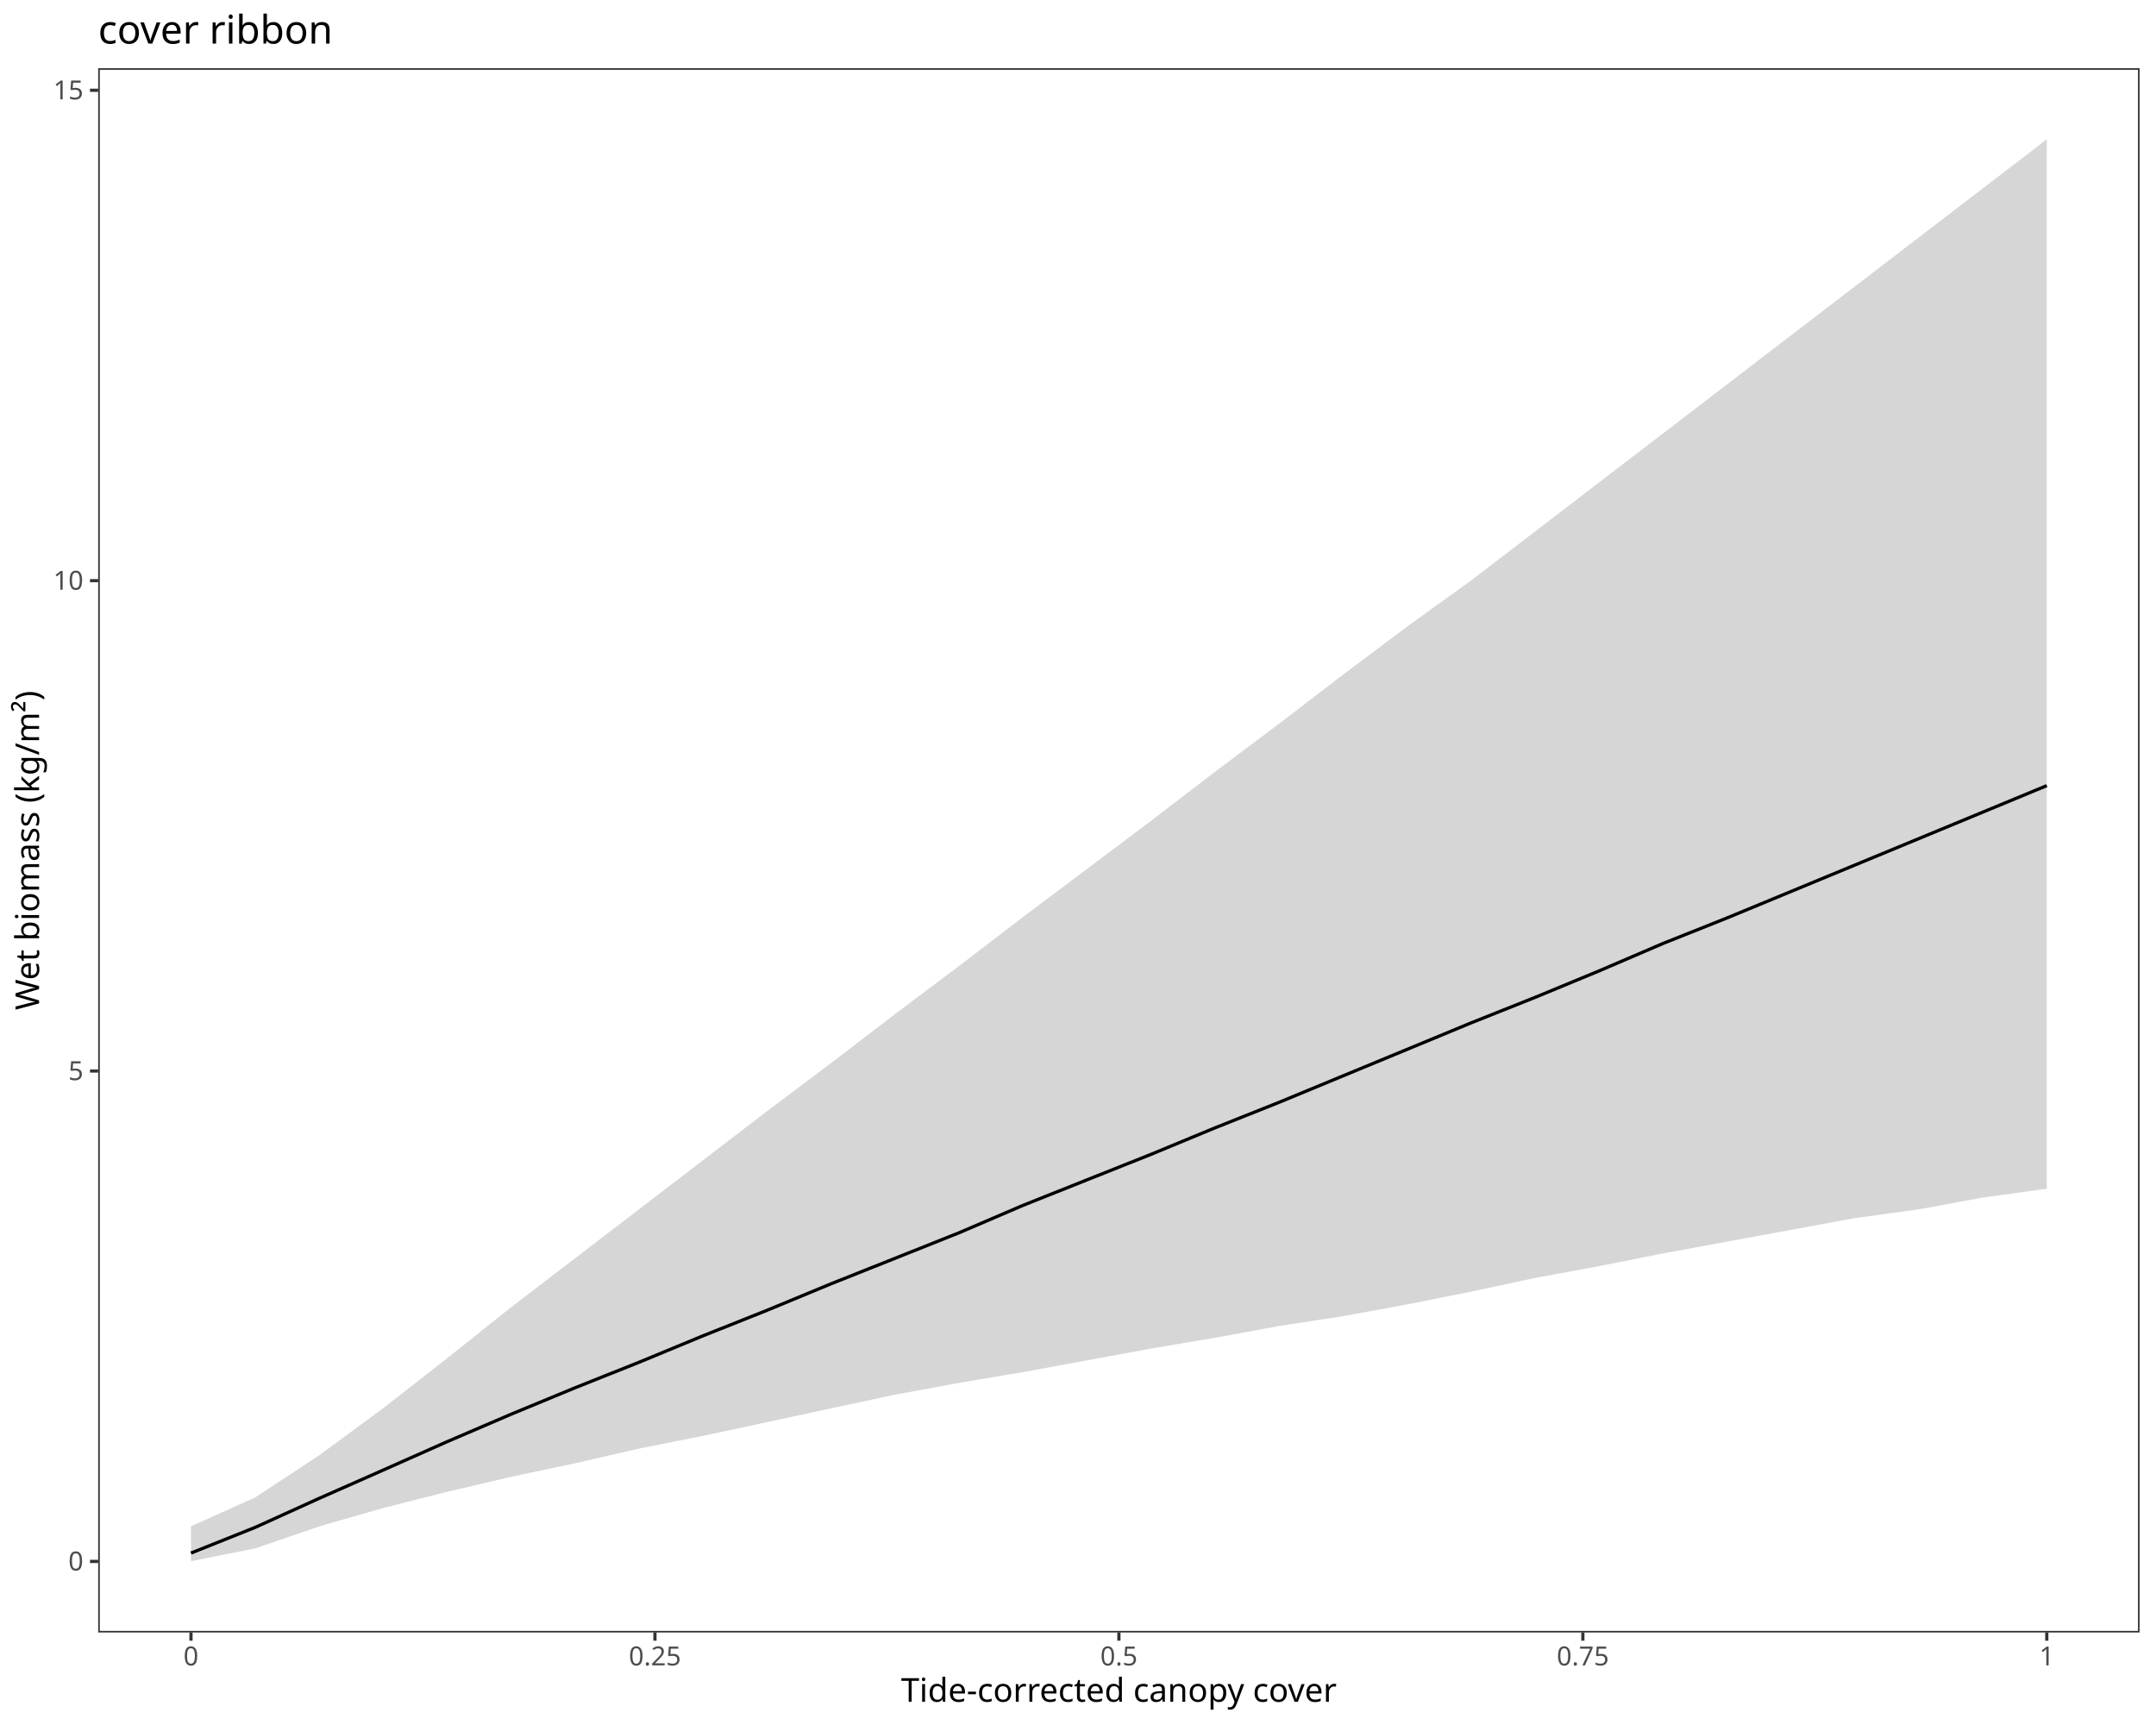
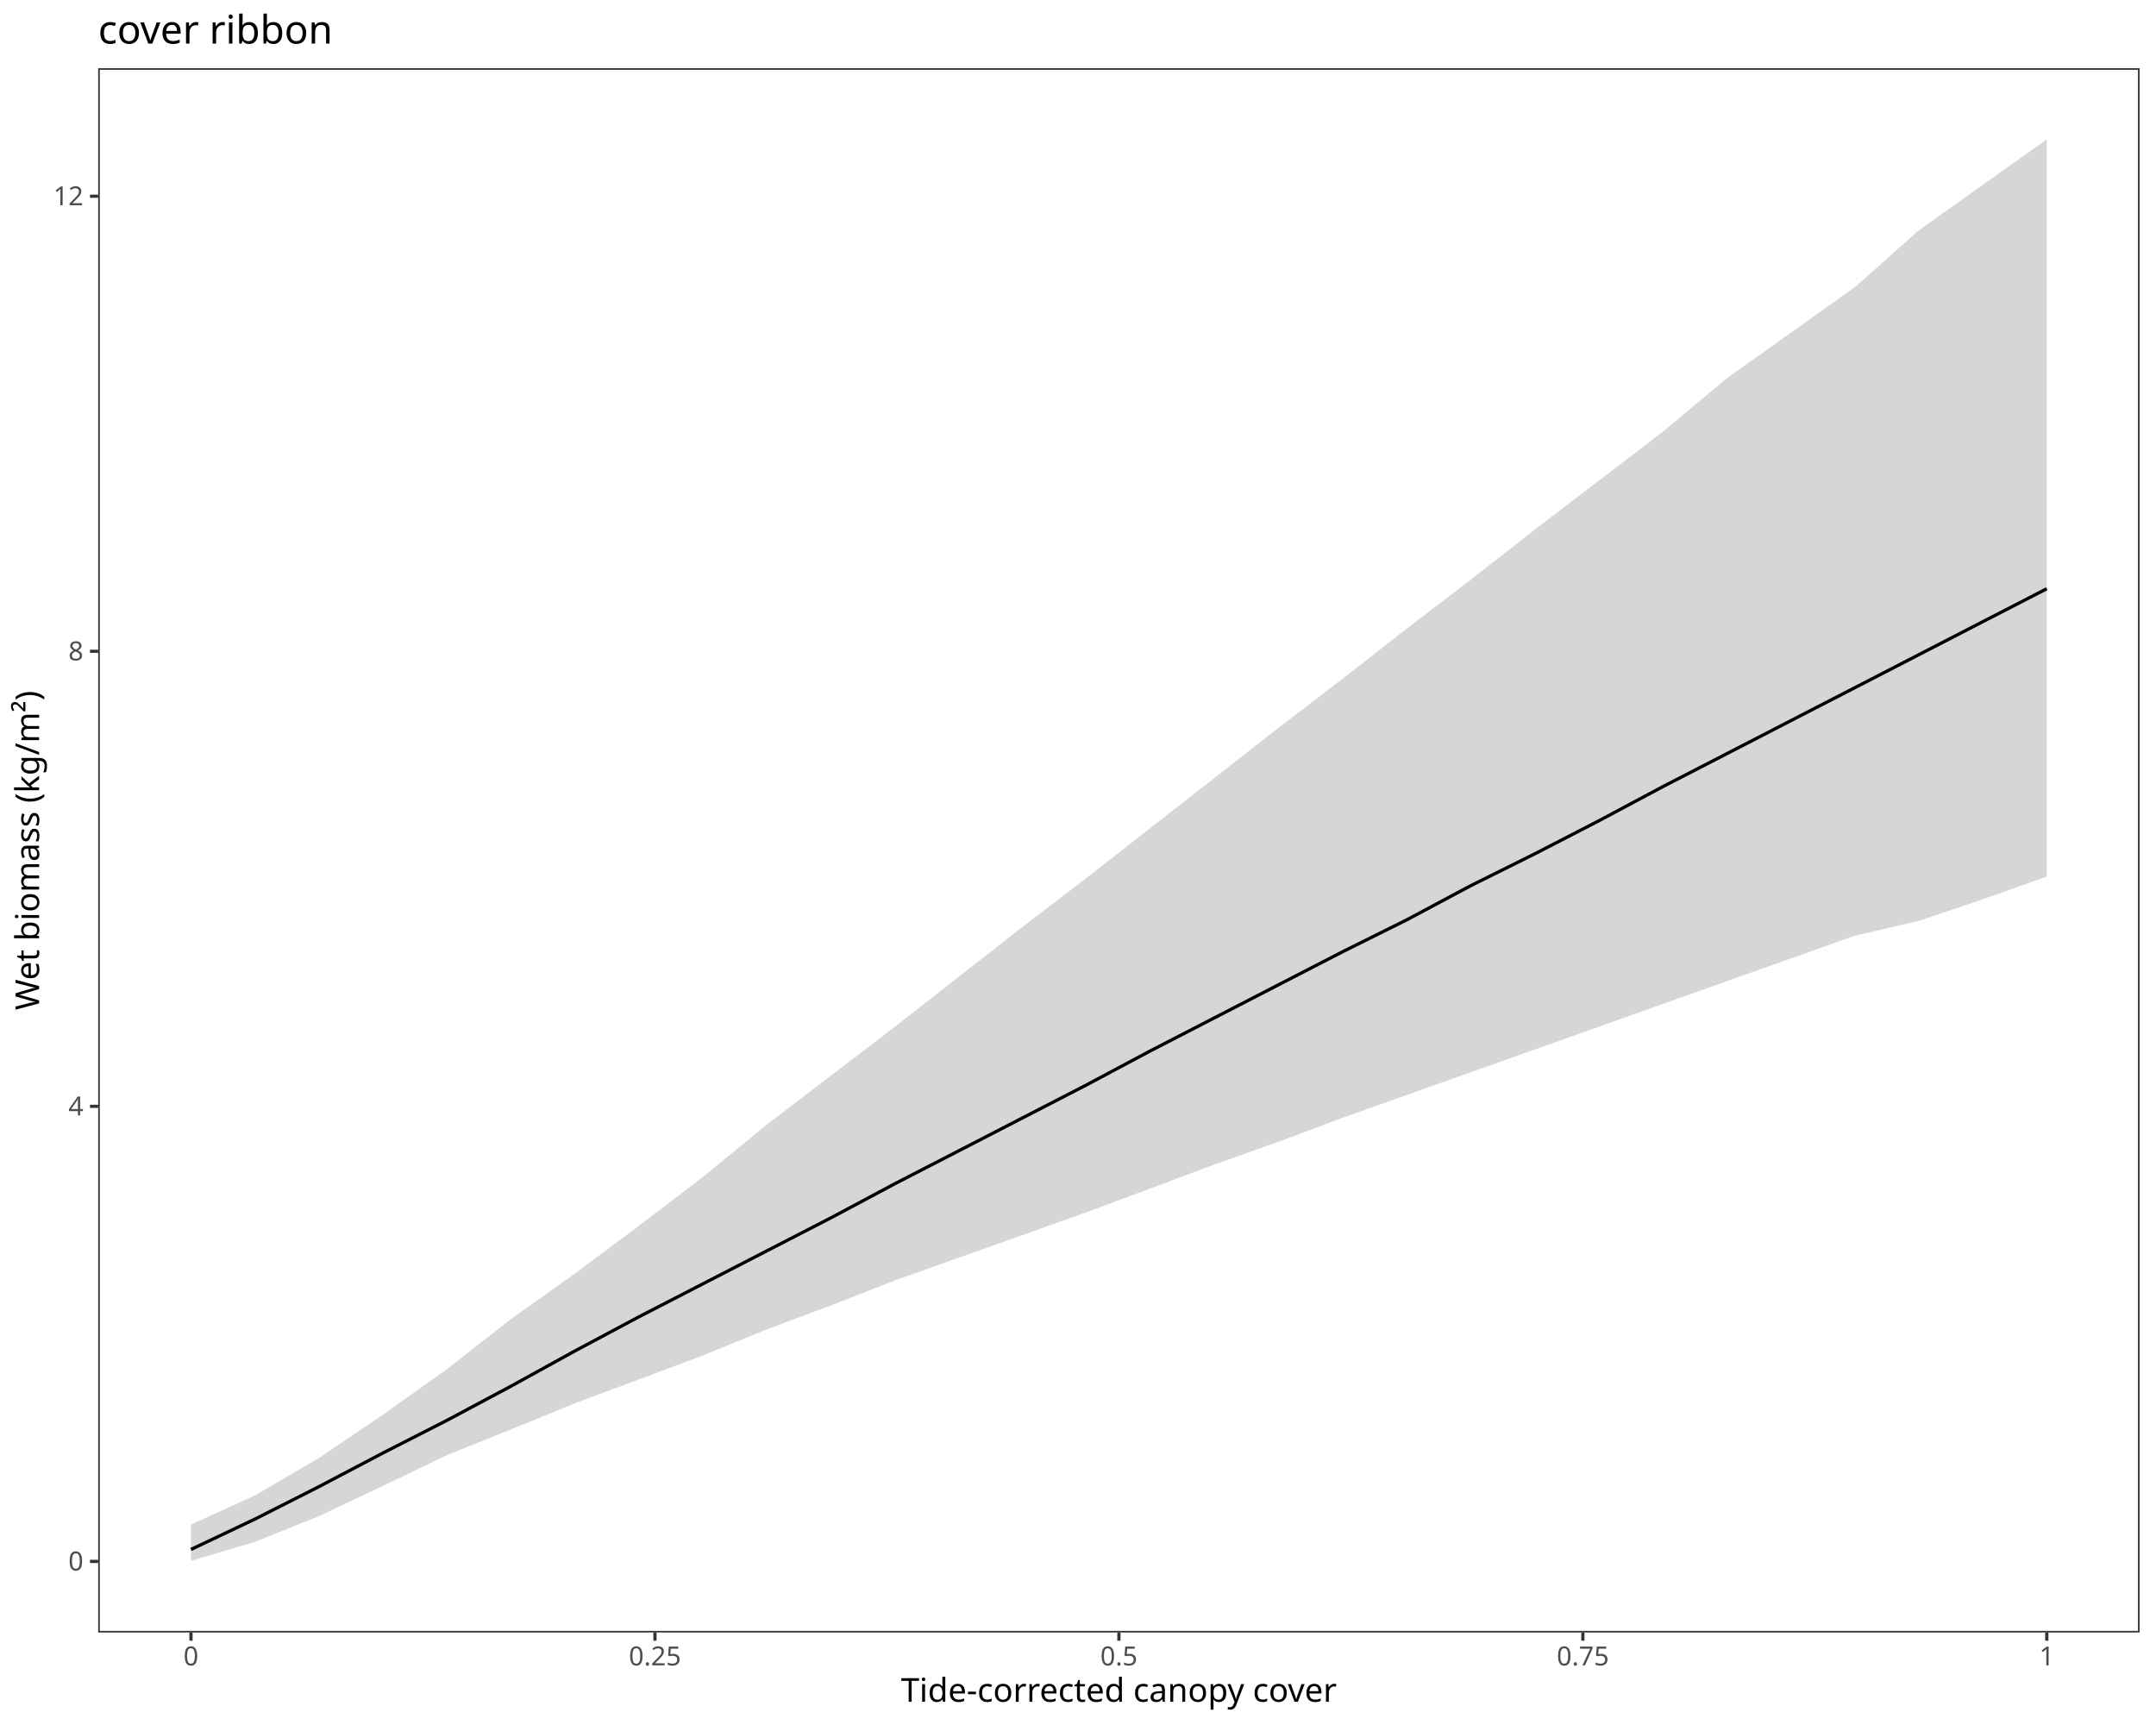
<svg xmlns="http://www.w3.org/2000/svg" class="svglite" data-engine-version="2.0" width="720.00pt" height="576.00pt" viewBox="0 0 720.00 576.00">
  <defs>
    <style type="text/css">
    .svglite line, .svglite polyline, .svglite polygon, .svglite path, .svglite rect, .svglite circle {
      fill: none;
      stroke: #000000;
      stroke-linecap: round;
      stroke-linejoin: round;
      stroke-miterlimit: 10.00;
    }
  </style>
  </defs>
  <rect width="100%" height="100%" style="stroke: none; fill: #FFFFFF;" />
  <defs>
    <clipPath id="cpMC4wMHw3MjAuMDB8MC4wMHw1NzYuMDA=">
      <rect x="0.00" y="0.00" width="720.00" height="576.00" />
    </clipPath>
  </defs>
  <g clip-path="url(#cpMC4wMHw3MjAuMDB8MC4wMHw1NzYuMDA=)">
    <rect x="0.00" y="0.00" width="720.00" height="576.00" style="stroke-width: 1.07; stroke: #FFFFFF; fill: #FFFFFF;" />
  </g>
  <defs>
    <clipPath id="cpMzIuNzl8NzE0LjUyfDIyLjc4fDU0NS4xMQ==">
      <rect x="32.79" y="22.78" width="681.73" height="522.33" />
    </clipPath>
  </defs>
  <g clip-path="url(#cpMzIuNzl8NzE0LjUyfDIyLjc4fDU0NS4xMQ==)">
    <rect x="32.79" y="22.78" width="681.73" height="522.33" style="stroke-width: 1.07; stroke: none; fill: #FFFFFF;" />
-     <polygon points="63.78,509.65 85.15,500.05 106.52,486.00 127.89,470.28 149.26,453.58 170.63,436.55 192.01,420.18 213.38,403.81 234.75,387.43 256.12,371.06 277.49,355.01 298.86,338.64 320.23,322.59 341.60,306.22 362.97,290.17 384.34,274.12 405.71,257.75 427.08,241.70 448.45,225.33 469.83,209.28 491.20,193.89 512.57,177.52 533.94,161.14 555.31,144.77 576.68,128.40 598.05,112.02 619.42,95.65 640.79,79.27 662.16,62.90 683.53,46.53 683.53,396.93 662.16,399.88 640.79,403.81 619.42,406.75 598.05,410.68 576.68,414.61 555.31,418.54 533.94,422.80 512.57,426.73 491.20,431.31 469.83,435.57 448.45,439.50 427.08,442.78 405.71,446.71 384.34,450.31 362.97,454.24 341.60,458.17 320.23,461.77 298.86,465.70 277.49,470.28 256.12,474.87 234.75,479.45 213.38,483.71 192.01,488.62 170.63,493.14 149.26,498.15 127.89,503.56 106.52,509.71 85.15,517.05 63.78,521.29 " style="stroke-width: 0.00; stroke: none; stroke-linecap: butt; fill: #333333; fill-opacity: 0.20;" />
-     <polyline points="63.78,509.65 85.15,500.05 106.52,486.00 127.89,470.28 149.26,453.58 170.63,436.55 192.01,420.18 213.38,403.81 234.75,387.43 256.12,371.06 277.49,355.01 298.86,338.64 320.23,322.59 341.60,306.22 362.97,290.17 384.34,274.12 405.71,257.75 427.08,241.70 448.45,225.33 469.83,209.28 491.20,193.89 512.57,177.52 533.94,161.14 555.31,144.77 576.68,128.40 598.05,112.02 619.42,95.65 640.79,79.27 662.16,62.90 683.53,46.53 " style="stroke-width: 1.07; stroke: none; stroke-linecap: butt;" />
-     <polyline points="683.53,396.93 662.16,399.88 640.79,403.81 619.42,406.75 598.05,410.68 576.68,414.61 555.31,418.54 533.94,422.80 512.57,426.73 491.20,431.31 469.83,435.57 448.45,439.50 427.08,442.78 405.71,446.71 384.34,450.31 362.97,454.24 341.60,458.17 320.23,461.77 298.86,465.70 277.49,470.28 256.12,474.87 234.75,479.45 213.38,483.71 192.01,488.62 170.63,493.14 149.26,498.15 127.89,503.56 106.52,509.71 85.15,517.05 63.78,521.29 " style="stroke-width: 1.07; stroke: none; stroke-linecap: butt;" />
-     <polyline points="63.78,518.58 85.15,510.04 106.52,500.35 127.89,490.91 149.26,481.42 170.63,472.25 192.01,463.41 213.38,454.89 234.75,446.05 256.12,437.54 277.49,428.69 298.86,420.18 320.23,411.66 341.60,402.50 362.97,393.98 384.34,385.47 405.71,376.62 427.08,368.11 448.45,359.27 469.83,350.43 491.20,341.58 512.57,333.07 533.94,324.23 555.31,315.06 576.68,306.54 598.05,297.70 619.42,288.86 640.79,280.02 662.16,271.18 683.53,262.33 " style="stroke-width: 1.07; stroke-linecap: butt;" />
+     <polygon points="63.78,509.06 85.15,499.34 106.52,486.84 127.89,472.37 149.26,457.17 170.63,440.46 192.01,425.26 213.38,409.31 234.75,392.97 256.12,375.50 277.49,359.16 298.86,342.83 320.23,326.11 341.60,309.40 362.97,293.06 384.34,276.35 405.71,259.64 427.08,242.92 448.45,226.59 469.83,209.87 491.20,193.54 512.57,176.82 533.94,160.49 555.31,144.15 576.68,126.30 598.05,111.10 619.42,95.91 640.79,76.92 662.16,61.72 683.53,46.53 683.53,292.69 662.16,300.28 640.79,307.50 619.42,312.44 598.05,320.04 576.68,327.63 555.31,335.23 533.94,342.83 512.57,350.43 491.20,358.02 469.83,365.62 448.45,373.22 427.08,381.20 405.71,388.79 384.34,396.77 362.97,404.75 341.60,412.35 320.23,419.94 298.86,427.54 277.49,435.90 256.12,443.88 234.75,452.61 213.38,460.59 192.01,468.57 170.63,477.30 149.26,485.89 127.89,496.15 106.52,506.25 85.15,514.84 63.78,521.18 " style="stroke-width: 0.00; stroke: none; stroke-linecap: butt; fill: #333333; fill-opacity: 0.20;" />
+     <polyline points="63.78,509.06 85.15,499.34 106.52,486.84 127.89,472.37 149.26,457.17 170.63,440.46 192.01,425.26 213.38,409.31 234.75,392.97 256.12,375.50 277.49,359.16 298.86,342.83 320.23,326.11 341.60,309.40 362.97,293.06 384.34,276.35 405.71,259.64 427.08,242.92 448.45,226.59 469.83,209.87 491.20,193.54 512.57,176.82 533.94,160.49 555.31,144.15 576.68,126.30 598.05,111.10 619.42,95.91 640.79,76.92 662.16,61.72 683.53,46.53 " style="stroke-width: 1.07; stroke: none; stroke-linecap: butt;" />
+     <polyline points="683.53,292.69 662.16,300.28 640.79,307.50 619.42,312.44 598.05,320.04 576.68,327.63 555.31,335.23 533.94,342.83 512.57,350.43 491.20,358.02 469.83,365.62 448.45,373.22 427.08,381.20 405.71,388.79 384.34,396.77 362.97,404.75 341.60,412.35 320.23,419.94 298.86,427.54 277.49,435.90 256.12,443.88 234.75,452.61 213.38,460.59 192.01,468.57 170.63,477.30 149.26,485.89 127.89,496.15 106.52,506.25 85.15,514.84 63.78,521.18 " style="stroke-width: 1.07; stroke: none; stroke-linecap: butt;" />
+     <polyline points="63.78,517.38 85.15,507.24 106.52,496.41 127.89,485.17 149.26,474.27 170.63,462.87 192.01,451.09 213.38,439.70 234.75,428.68 256.12,417.66 277.49,406.65 298.86,395.25 320.23,384.24 341.60,373.22 362.97,362.20 384.34,350.81 405.71,339.79 427.08,328.77 448.45,317.76 469.83,307.12 491.20,295.72 512.57,285.09 533.94,274.07 555.31,262.67 576.68,251.66 598.05,240.64 619.42,229.63 640.79,218.61 662.16,207.59 683.53,196.58 " style="stroke-width: 1.07; stroke-linecap: butt;" />
    <rect x="32.79" y="22.78" width="681.73" height="522.33" style="stroke-width: 1.07; stroke: #333333;" />
  </g>
  <g clip-path="url(#cpMC4wMHw3MjAuMDB8MC4wMHw1NzYuMDA=)">
    <text x="27.86" y="524.40" text-anchor="end" style="font-size: 8.80px; fill: #4D4D4D; font-family: sans;" textLength="4.89px" lengthAdjust="spacingAndGlyphs">0</text>
-     <text x="27.86" y="360.66" text-anchor="end" style="font-size: 8.80px; fill: #4D4D4D; font-family: sans;" textLength="4.89px" lengthAdjust="spacingAndGlyphs">5</text>
-     <text x="27.86" y="196.92" text-anchor="end" style="font-size: 8.80px; fill: #4D4D4D; font-family: sans;" textLength="9.79px" lengthAdjust="spacingAndGlyphs">10</text>
-     <text x="27.86" y="33.18" text-anchor="end" style="font-size: 8.80px; fill: #4D4D4D; font-family: sans;" textLength="9.79px" lengthAdjust="spacingAndGlyphs">15</text>
+     <text x="27.86" y="372.45" text-anchor="end" style="font-size: 8.80px; fill: #4D4D4D; font-family: sans;" textLength="4.89px" lengthAdjust="spacingAndGlyphs">4</text>
+     <text x="27.86" y="220.50" text-anchor="end" style="font-size: 8.80px; fill: #4D4D4D; font-family: sans;" textLength="4.89px" lengthAdjust="spacingAndGlyphs">8</text>
+     <text x="27.86" y="68.55" text-anchor="end" style="font-size: 8.80px; fill: #4D4D4D; font-family: sans;" textLength="9.79px" lengthAdjust="spacingAndGlyphs">12</text>
    <polyline points="30.05,521.37 32.79,521.37 " style="stroke-width: 1.07; stroke: #333333; stroke-linecap: butt;" />
-     <polyline points="30.05,357.63 32.79,357.63 " style="stroke-width: 1.07; stroke: #333333; stroke-linecap: butt;" />
-     <polyline points="30.05,193.89 32.79,193.89 " style="stroke-width: 1.07; stroke: #333333; stroke-linecap: butt;" />
-     <polyline points="30.05,30.15 32.79,30.15 " style="stroke-width: 1.07; stroke: #333333; stroke-linecap: butt;" />
+     <polyline points="30.05,369.42 32.79,369.42 " style="stroke-width: 1.07; stroke: #333333; stroke-linecap: butt;" />
+     <polyline points="30.05,217.47 32.79,217.47 " style="stroke-width: 1.07; stroke: #333333; stroke-linecap: butt;" />
+     <polyline points="30.05,65.52 32.79,65.52 " style="stroke-width: 1.07; stroke: #333333; stroke-linecap: butt;" />
    <polyline points="63.78,547.85 63.78,545.11 " style="stroke-width: 1.07; stroke: #333333; stroke-linecap: butt;" />
    <polyline points="218.72,547.85 218.72,545.11 " style="stroke-width: 1.07; stroke: #333333; stroke-linecap: butt;" />
    <polyline points="373.66,547.85 373.66,545.11 " style="stroke-width: 1.07; stroke: #333333; stroke-linecap: butt;" />
    <polyline points="528.60,547.85 528.60,545.11 " style="stroke-width: 1.07; stroke: #333333; stroke-linecap: butt;" />
    <polyline points="683.53,547.85 683.53,545.11 " style="stroke-width: 1.07; stroke: #333333; stroke-linecap: butt;" />
    <text x="63.78" y="556.10" text-anchor="middle" style="font-size: 8.80px; fill: #4D4D4D; font-family: sans;" textLength="4.89px" lengthAdjust="spacingAndGlyphs">0</text>
    <text x="218.72" y="556.10" text-anchor="middle" style="font-size: 8.80px; fill: #4D4D4D; font-family: sans;" textLength="17.13px" lengthAdjust="spacingAndGlyphs">0.25</text>
    <text x="373.66" y="556.10" text-anchor="middle" style="font-size: 8.80px; fill: #4D4D4D; font-family: sans;" textLength="12.23px" lengthAdjust="spacingAndGlyphs">0.5</text>
    <text x="528.60" y="556.10" text-anchor="middle" style="font-size: 8.80px; fill: #4D4D4D; font-family: sans;" textLength="17.13px" lengthAdjust="spacingAndGlyphs">0.75</text>
    <text x="683.53" y="556.10" text-anchor="middle" style="font-size: 8.80px; fill: #4D4D4D; font-family: sans;" textLength="4.89px" lengthAdjust="spacingAndGlyphs">1</text>
    <text x="373.66" y="568.24" text-anchor="middle" style="font-size: 11.00px; font-family: sans;" textLength="139.43px" lengthAdjust="spacingAndGlyphs">Tide-corrected canopy cover</text>
    <text transform="translate(13.05,283.95) rotate(-90)" text-anchor="middle" style="font-size: 11.00px; font-family: sans;" textLength="101.47px" lengthAdjust="spacingAndGlyphs">Wet biomass (kg/m²)</text>
    <text x="32.79" y="14.56" style="font-size: 13.20px; font-family: sans;" textLength="72.65px" lengthAdjust="spacingAndGlyphs">cover ribbon</text>
  </g>
</svg>
